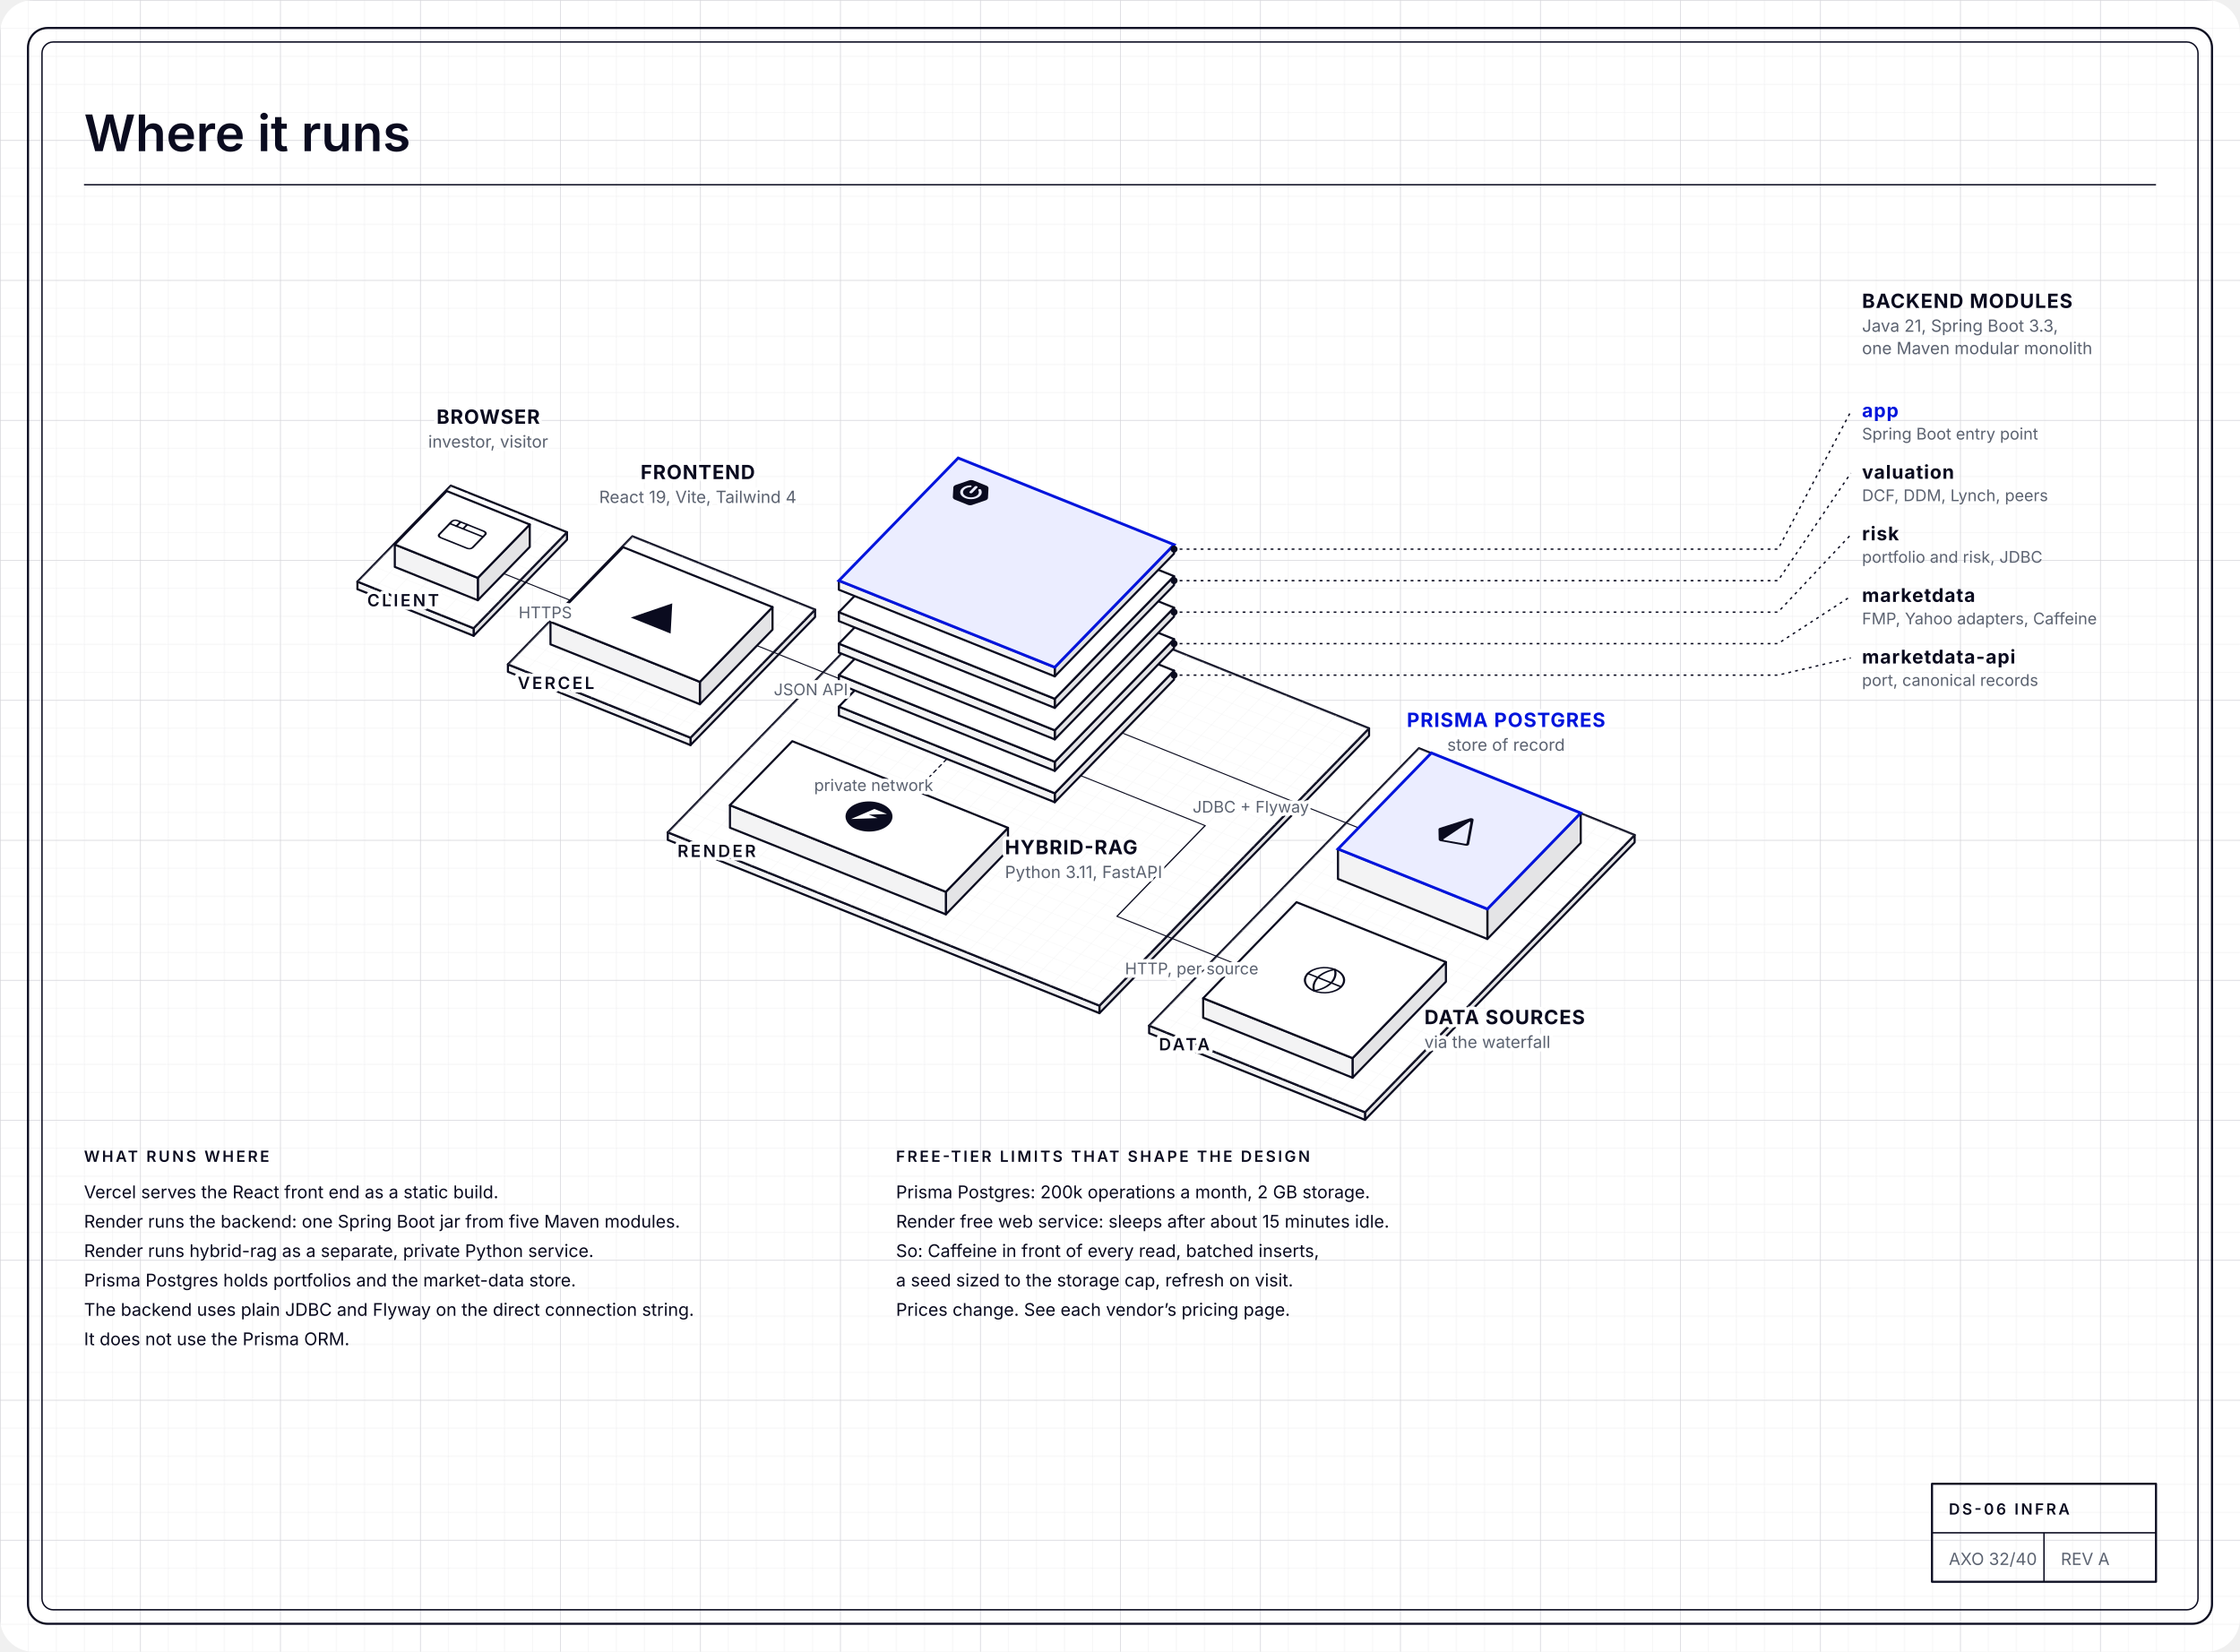
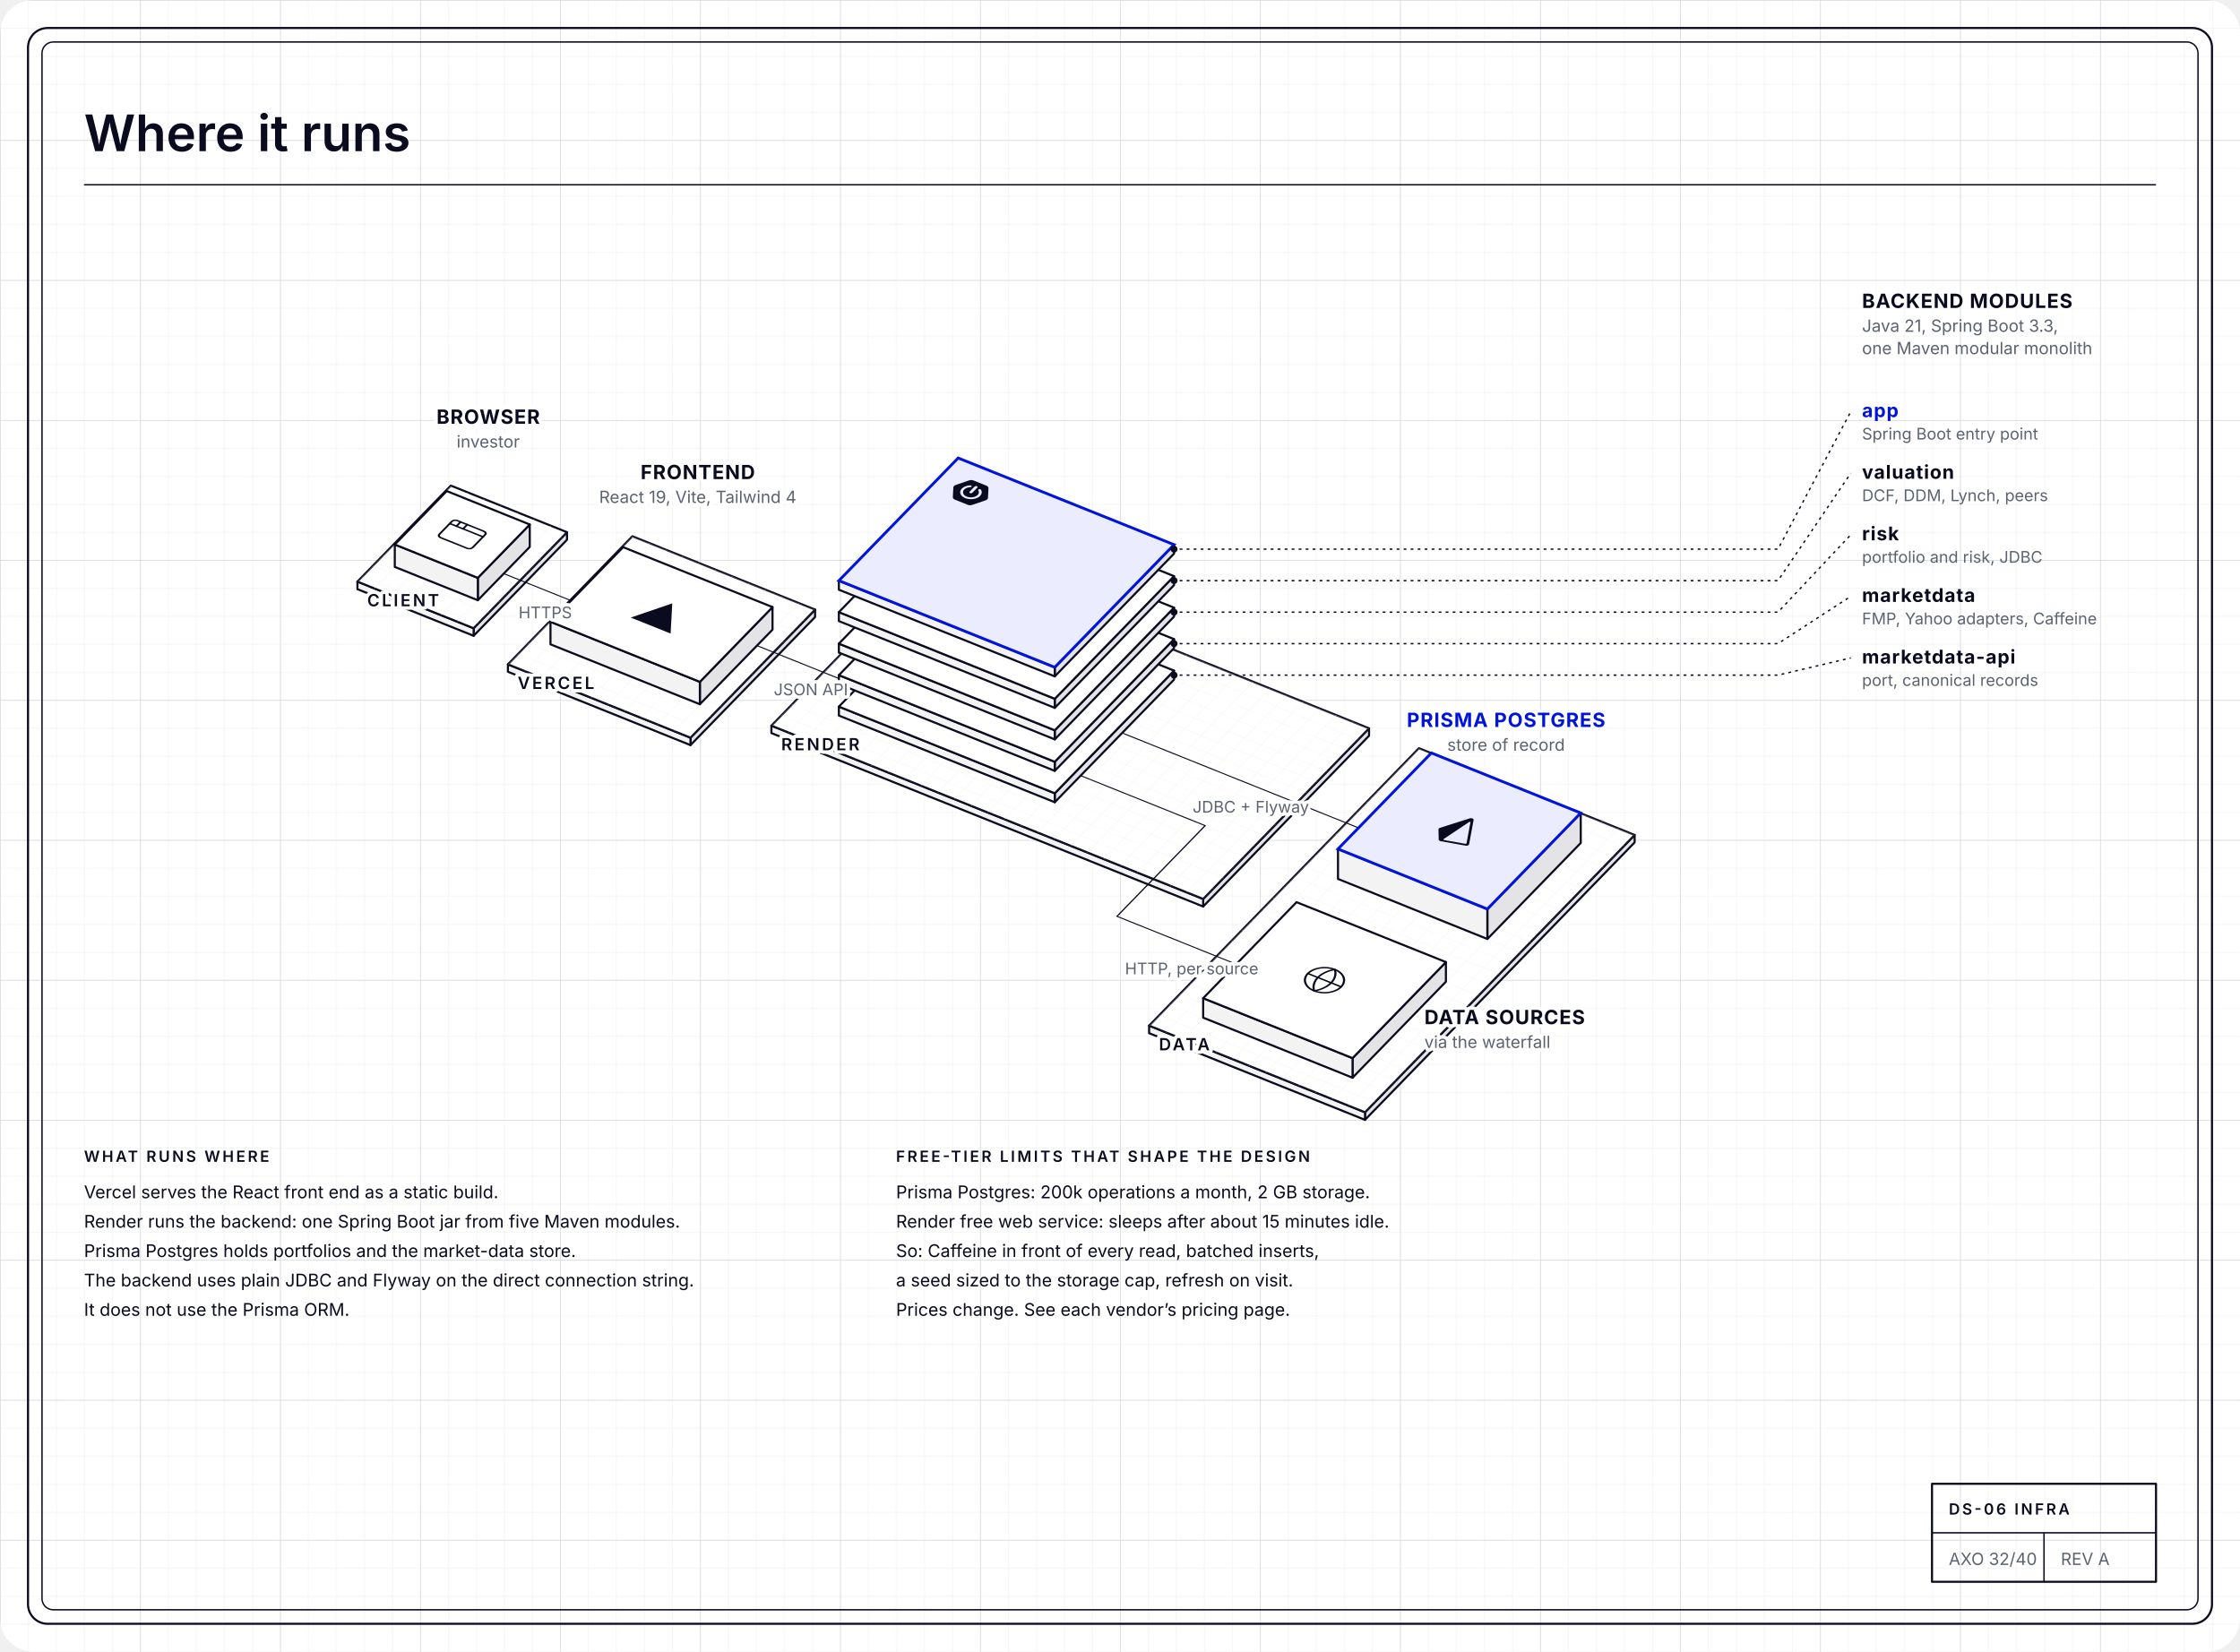
<svg xmlns="http://www.w3.org/2000/svg" viewBox="0 0 1600 1180" width="1600" height="1180" font-family="Inter, Helvetica, Arial, sans-serif">
  <defs>
    <pattern id="minor" width="20" height="20" patternUnits="userSpaceOnUse">
      <path d="M20 0H0V20" fill="none" stroke="#ebebed" stroke-width="0.6" />
    </pattern>
    <pattern id="major" width="100" height="100" patternUnits="userSpaceOnUse">
      <rect width="100" height="100" fill="url(#minor)" />
      <path d="M100 0H0V100" fill="none" stroke="#d8d8db" stroke-width="0.9" />
    </pattern>
    <marker id="ae" viewBox="0 0 10 10" refX="9" refY="5" markerWidth="9" markerHeight="9" orient="auto">
      <path d="M0 1L10 5L0 9z" fill="#0a0b1f" />
    </marker>
    <clipPath id="sheetclip">
      <rect width="1600" height="1180" rx="24" />
    </clipPath>
  </defs>
  <style>
.ink{stroke:#0a0b1f;fill:none;stroke-width:1.5;stroke-linejoin:round}.thin{stroke:#0a0b1f;fill:none;stroke-width:1}
.acc{stroke:#0014dc;fill:none;stroke-width:2}.dash{stroke:#0a0b1f;fill:none;stroke-width:1;stroke-dasharray:4 3}
.t{fill:#0a0b1f;font-size:11px;letter-spacing:1.6px;font-weight:600}.h{fill:#0a0b1f;font-size:15px;font-weight:700;letter-spacing:.6px}
.s{fill:#5b6270;font-size:12px}.n{fill:#0014dc;font-size:9.5px;font-weight:700;text-anchor:middle}
</style>
  <g clip-path="url(#sheetclip)">
    <rect width="1600" height="1180" fill="#ffffff" />
    <rect width="1600" height="1180" fill="url(#major)" />
    <rect x="20" y="20" width="1560" height="1140" rx="14" class="ink" />
    <rect x="30" y="30" width="1540" height="1120" rx="8" class="thin" />
    <text x="60" y="108" fill="#0a0b1f" font-size="36" font-weight="600">Where it runs</text>
    <line x1="60" y1="132" x2="1540" y2="132" class="thin" />
    <defs>
      <marker id="tri" viewBox="0 0 14 14" refX="13" refY="7" markerWidth="14" markerHeight="14" orient="auto-start-reverse">
        <path d="M1 1L13 7L1 13z" fill="#fff" stroke="#0a0b1f" stroke-width="1.3" />
      </marker>
      <marker id="dia" viewBox="0 0 18 10" refX="17" refY="5" markerWidth="18" markerHeight="10" orient="auto-start-reverse">
        <path d="M1 5L9 1L17 5L9 9z" fill="#0a0b1f" />
      </marker>
      <marker id="open" viewBox="0 0 10 10" refX="9" refY="5" markerWidth="10" markerHeight="10" orient="auto-start-reverse">
        <path d="M1 1L9 5L1 9" fill="none" stroke="#0a0b1f" stroke-width="1.4" />
      </marker>
      <marker id="one" viewBox="0 0 14 14" refX="13" refY="7" markerWidth="14" markerHeight="14" orient="auto-start-reverse">
        <path d="M6 1V13M10 1V13" stroke="#0a0b1f" stroke-width="1.3" />
      </marker>
      <marker id="many" viewBox="0 0 16 16" refX="15" refY="8" markerWidth="16" markerHeight="16" orient="auto-start-reverse">
        <path d="M15 1L3 8L15 15M3 8H15M1 2V14" fill="none" stroke="#0a0b1f" stroke-width="1.3" />
      </marker>
    </defs>
    <polygon points="405.0,385.6 338.3,454.2 338.3,448.8 405.0,380.2" class="ink" style="fill:#e4e4e6" />
    <polygon points="255.3,420.9 338.3,454.2 338.3,448.8 255.3,415.5" class="ink" style="fill:#f3f3f4" />
    <polygon points="322.0,346.9 405.0,380.2 338.3,448.8 255.3,415.5" class="ink" style="fill:#fff" />
    <g transform="matrix(0.5929,0.23815,-0.37049,0.38111,385.01,282.11)">
      <rect x="0" y="170" width="140" height="180" fill="url(#minor)" />
    </g>
    <polygon points="582.2,440.8 493.2,532.3 493.2,527.0 582.2,435.5" class="ink" style="fill:#e4e4e6" />
    <polygon points="362.8,479.9 493.2,532.3 493.2,527.0 362.8,474.6" class="ink" style="fill:#f3f3f4" />
    <polygon points="451.7,383.1 582.2,435.5 493.2,527.0 362.8,474.6" class="ink" style="fill:#fff" />
    <g transform="matrix(0.5929,0.23815,-0.37049,0.38111,385.01,282.11)">
      <rect x="200" y="140" width="220" height="240" fill="url(#minor)" />
    </g>
-     <polygon points="977.9,525.6 785.3,723.8 785.3,718.4 977.9,520.3" class="ink" style="fill:#e4e4e6" />
-     <polygon points="477.0,600.0 785.3,723.8 785.3,718.4 477.0,594.6" class="ink" style="fill:#f3f3f4" />
-     <polygon points="669.6,396.4 977.9,520.3 785.3,718.4 477.0,594.6" class="ink" style="fill:#fff" />
-     <g transform="matrix(0.5929,0.23815,-0.37049,0.38111,385.01,282.11)">
-       <rect x="480" y="0" width="520" height="520" fill="url(#minor)" />
+     <polygon points="977.9,525.6 859.4,647.6 859.4,642.2 977.9,520.3" class="ink" style="fill:#e4e4e6" />
+     <polygon points="551.0,523.7 859.4,647.6 859.4,642.2 551.0,518.4" class="ink" style="fill:#f3f3f4" />
+     <polygon points="669.6,396.4 977.9,520.3 859.4,642.2 551.0,518.4" class="ink" style="fill:#fff" />
+     <g transform="matrix(0.5929,0.23815,-0.37049,0.38111,385.01,282.11)">
+       <rect x="480" y="0" width="520" height="320" fill="url(#minor)" />
    </g>
    <polygon points="1167.6,601.8 975.0,800.0 975.0,794.6 1167.6,596.5" class="ink" style="fill:#e4e4e6" />
    <polygon points="820.8,738.1 975.0,800.0 975.0,794.6 820.8,732.7" class="ink" style="fill:#f3f3f4" />
    <polygon points="1013.5,534.5 1167.6,596.5 975.0,794.6 820.8,732.7" class="ink" style="fill:#fff" />
    <g transform="matrix(0.5929,0.23815,-0.37049,0.38111,385.01,282.11)">
      <rect x="1060" y="0" width="260" height="520" fill="url(#minor)" />
    </g>
    <text x="262.305" y="433.122" class="t" text-anchor="start" style="font-size:12px;paint-order:stroke;stroke:#fff;stroke-width:5px;stroke-linejoin:round">CLIENT</text>
    <text x="369.771" y="492.185" class="t" text-anchor="start" style="font-size:12px;paint-order:stroke;stroke:#fff;stroke-width:5px;stroke-linejoin:round">VERCEL</text>
-     <text x="483.916" y="612.221" class="t" text-anchor="start" style="font-size:12px;paint-order:stroke;stroke:#fff;stroke-width:5px;stroke-linejoin:round">RENDER</text>
+     <text x="558.014" y="535.998" class="t" text-anchor="start" style="font-size:12px;paint-order:stroke;stroke:#fff;stroke-width:5px;stroke-linejoin:round">RENDER</text>
    <text x="827.801" y="750.345" class="t" text-anchor="start" style="font-size:12px;paint-order:stroke;stroke:#fff;stroke-width:5px;stroke-linejoin:round">DATA</text>
    <g transform="matrix(0.5929,0.23815,-0.37049,0.38111,385.01,282.11)">
      <path d="M120 260 H218" class="ink" style="" marker-end="url(#ae)" />
      <path d="M400 220 H528" class="ink" style="" marker-end="url(#ae)" />
      <path d="M790 140 H1098" class="ink" style="" marker-end="url(#ae)" />
      <path d="M790 220 H940 V390 H1098" class="ink" style="" marker-end="url(#ae)" />
-       <path d="M660 270 V358" class="ink" style="stroke-dasharray:6 4" marker-end="url(#ae)" />
    </g>
    <polygon points="1129.1,602.2 1062.4,670.8 1062.4,649.4 1129.1,580.8" class="ink" style="fill:#e4e4e6" />
    <polygon points="955.7,627.9 1062.4,670.8 1062.4,649.4 955.7,606.5" class="ink" style="fill:#f3f3f4" />
    <polygon points="1022.4,537.9 1129.1,580.8 1062.4,649.4 955.7,606.5" class="acc" style="fill:#ebedff" />
    <g transform="matrix(0.5929,0.23815,-0.37049,0.38111,385.01,260.69)">
      <g transform="translate(1166.0,106.0)">
        <svg x="0" y="0" width="48" height="48" viewBox="0 0 24 24">
          <path fill="#0a0b1f" d="M21.807 18.285L13.553.756c-.207-.438-.639-.727-1.129-.754-.502-.029-.952.213-1.206.625L2.266 15.127c-.277.452-.272 1.009.016 1.456l4.376 6.779c.261.405.713.639 1.182.639.133 0 .267-.019.399-.058l12.702-3.757c.389-.115.707-.39.874-.755s.163-.783-.007-1.145zm-1.848.752L9.181 22.224c-.329.098-.645-.187-.576-.519l3.85-18.439c.072-.345.549-.4.699-.08l7.129 15.138c.134.286-.019.622-.325.713z" />
        </svg>
      </g>
    </g>
    <polygon points="1032.8,701.3 966.1,769.9 966.1,755.9 1032.8,687.3" class="ink" style="fill:#e4e4e6" />
    <polygon points="859.4,727.0 966.1,769.9 966.1,755.9 859.4,713.1" class="ink" style="fill:#f3f3f4" />
    <polygon points="926.1,644.5 1032.8,687.3 966.1,755.9 859.4,713.1" class="ink" style="fill:#fff" />
    <g transform="matrix(0.5929,0.23815,-0.37049,0.38111,385.01,268.19)">
      <g transform="translate(1166.0,366.0)">
        <svg x="0" y="0" width="48" height="48" viewBox="0 0 24 24" fill="none" stroke="#0a0b1f" stroke-width="1.1" stroke-linecap="round" stroke-linejoin="round">
          <circle cx="12" cy="12" r="10" />
          <path d="M12 2a14.5 14.5 0 0 0 0 20 14.5 14.5 0 0 0 0-20" />
          <path d="M2 12h20" />
        </svg>
      </g>
    </g>
    <polygon points="838.6,485.5 753.4,573.1 753.4,566.7 838.6,479.1" class="ink" style="fill:#e4e4e6" />
    <polygon points="599.2,511.2 753.4,573.1 753.4,566.7 599.2,504.8" class="ink" style="fill:#f3f3f4" />
    <polygon points="684.4,417.1 838.6,479.1 753.4,566.7 599.2,504.8" class="ink" style="fill:#fff" />
    <polygon points="838.6,463.0 753.4,550.7 753.4,544.2 838.6,456.6" class="ink" style="fill:#e4e4e6" />
    <polygon points="599.2,488.7 753.4,550.7 753.4,544.2 599.2,482.3" class="ink" style="fill:#f3f3f4" />
    <polygon points="684.4,394.7 838.6,456.6 753.4,544.2 599.2,482.3" class="ink" style="fill:#fff" />
    <polygon points="838.6,440.5 753.4,528.2 753.4,521.7 838.6,434.1" class="ink" style="fill:#e4e4e6" />
    <polygon points="599.2,466.2 753.4,528.2 753.4,521.7 599.2,459.8" class="ink" style="fill:#f3f3f4" />
    <polygon points="684.4,372.2 838.6,434.1 753.4,521.7 599.2,459.8" class="ink" style="fill:#fff" />
    <polygon points="838.6,418.0 753.4,505.7 753.4,499.2 838.6,411.6" class="ink" style="fill:#e4e4e6" />
    <polygon points="599.2,443.7 753.4,505.7 753.4,499.2 599.2,437.3" class="ink" style="fill:#f3f3f4" />
    <polygon points="684.4,349.7 838.6,411.6 753.4,499.2 599.2,437.3" class="ink" style="fill:#fff" />
    <polygon points="838.6,395.5 753.4,483.2 753.4,476.7 838.6,389.1" class="ink" style="fill:#e4e4e6" />
    <polygon points="599.2,421.3 753.4,483.2 753.4,476.7 599.2,414.8" class="ink" style="fill:#f3f3f4" />
    <polygon points="684.4,327.2 838.6,389.1 753.4,476.7 599.2,414.8" class="acc" style="fill:#ebedff" />
    <path d="M842.6 482.3 H1270 L1322 470" class="thin" style="stroke-dasharray:2 3" />
    <circle cx="838.6" cy="482.3" r="2.5" fill="#0a0b1f" />
    <text x="1330" y="474" class="h" text-anchor="start" style="font-size:13.5px;">marketdata-api</text>
    <text x="1330" y="490" class="s" text-anchor="start" style="font-size:11.5px">port, canonical records</text>
    <path d="M842.6 459.8 H1270 L1322 426" class="thin" style="stroke-dasharray:2 3" />
    <circle cx="838.6" cy="459.8" r="2.5" fill="#0a0b1f" />
    <text x="1330" y="430" class="h" text-anchor="start" style="font-size:13.5px;">marketdata</text>
    <text x="1330" y="446" class="s" text-anchor="start" style="font-size:11.5px">FMP, Yahoo adapters, Caffeine</text>
    <path d="M842.6 437.3 H1270 L1322 382" class="thin" style="stroke-dasharray:2 3" />
    <circle cx="838.6" cy="437.3" r="2.5" fill="#0a0b1f" />
    <text x="1330" y="386" class="h" text-anchor="start" style="font-size:13.5px;">risk</text>
    <text x="1330" y="402" class="s" text-anchor="start" style="font-size:11.5px">portfolio and risk, JDBC</text>
    <path d="M842.6 414.8 H1270 L1322 338" class="thin" style="stroke-dasharray:2 3" />
    <circle cx="838.6" cy="414.8" r="2.5" fill="#0a0b1f" />
    <text x="1330" y="342" class="h" text-anchor="start" style="font-size:13.5px;">valuation</text>
    <text x="1330" y="358" class="s" text-anchor="start" style="font-size:11.5px">DCF, DDM, Lynch, peers</text>
    <path d="M842.6 392.3 H1270 L1322 294" class="thin" style="stroke-dasharray:2 3" />
    <circle cx="838.6" cy="392.3" r="2.5" fill="#0a0b1f" />
    <text x="1330" y="298" class="h" text-anchor="start" style="font-size:13.5px;fill:#0014dc">app</text>
    <text x="1330" y="314" class="s" text-anchor="start" style="font-size:11.5px">Spring Boot entry point</text>
    <g transform="matrix(0.5929,0.23815,-0.37049,0.38111,385.01,185.71)">
      <g transform="translate(550,60)">
        <svg x="0" y="0" width="40" height="40" viewBox="0 0 24 24">
          <path fill="#0a0b1f" d="m23.693 10.706-4.73-8.184c-.409-.711-1.417-1.294-2.24-1.294H7.272c-.819 0-1.831.584-2.24 1.294L.307 10.706c-.409.711-.409 1.873 0 2.584l4.725 8.189c.409.711 1.417 1.294 2.24 1.294h9.455c.819 0 1.826-.584 2.24-1.294l4.725-8.189c.409-.711.409-1.873 0-2.584zM10.976 5.755c0-.536.438-.974.974-.974s.974.438.974.974v5.822c0 .537-.438.974-.974.974s-.974-.438-.974-.974zm.974 12.429c-3.643 0-6.608-2.965-6.608-6.608.005-2.09.993-4.052 2.668-5.304a.866.866 0 0 1 1.214.179.866.866 0 0 1-.179 1.214c-2.16 1.605-2.612 4.659-1.007 6.819 1.605 2.16 4.659 2.612 6.819 1.007 1.238-.918 1.967-2.372 1.967-3.916a4.897 4.897 0 0 0-1.986-3.925c-.386-.282-.466-.828-.184-1.214.282-.386.828-.466 1.214-.183 1.69 1.247 2.683 3.224 2.687 5.323 0 3.647-2.965 6.608-6.608 6.608z" />
        </svg>
      </g>
    </g>
-     <polygon points="720.0,607.4 675.6,653.2 675.6,637.1 720.0,591.4" class="ink" style="fill:#e4e4e6" />
-     <polygon points="521.4,591.3 675.6,653.2 675.6,637.1 521.4,575.2" class="ink" style="fill:#f3f3f4" />
-     <polygon points="565.9,529.5 720.0,591.4 675.6,637.1 521.4,575.2" class="ink" style="fill:#fff" />
-     <g transform="matrix(0.5929,0.23815,-0.37049,0.38111,385.01,266.05)">
-       <g transform="translate(636.0,396.0)">
-         <svg x="0" y="0" width="48" height="48" viewBox="0 0 24 24">
-           <path fill="#0a0b1f" d="M12 .039C5.373.038 0 5.393 0 11.999c-.001 6.607 5.372 11.963 12 11.963 6.628 0 12.001-5.356 12-11.963-0-6.606-5.373-11.96-12-11.96m-.829 5.415h7.55l-7.58 5.328h5.183L5.279 18.544q2.947-6.544 5.892-13.09" />
-         </svg>
-       </g>
-     </g>
    <polygon points="551.8,449.8 499.9,503.1 499.9,487.1 551.8,433.7" class="ink" style="fill:#e4e4e6" />
    <polygon points="393.2,460.3 499.9,503.1 499.9,487.1 393.2,444.2" class="ink" style="fill:#f3f3f4" />
    <polygon points="445.1,390.9 551.8,433.7 499.9,487.1 393.2,444.2" class="ink" style="fill:#fff" />
    <g transform="matrix(0.5929,0.23815,-0.37049,0.38111,385.01,266.05)">
      <g transform="translate(286.0,236.0)">
        <svg x="0" y="0" width="48" height="48" viewBox="0 0 24 24">
          <path fill="#0a0b1f" d="m12 1.608 12 20.784H0Z" />
        </svg>
      </g>
    </g>
    <polygon points="378.4,390.7 341.3,428.8 341.3,412.8 378.4,374.7" class="ink" style="fill:#e4e4e6" />
    <polygon points="282.0,405.0 341.3,428.8 341.3,412.8 282.0,389.0" class="ink" style="fill:#f3f3f4" />
    <polygon points="319.1,350.8 378.4,374.7 341.3,412.8 282.0,389.0" class="ink" style="fill:#fff" />
    <g transform="matrix(0.5929,0.23815,-0.37049,0.38111,385.01,266.05)">
      <g transform="translate(46.0,236.0)">
        <svg x="0" y="0" width="48" height="48" viewBox="0 0 24 24" fill="none" stroke="#0a0b1f" stroke-width="1.1" stroke-linecap="round" stroke-linejoin="round">
          <rect x="2" y="4" width="20" height="16" rx="2" />
          <path d="M10 4v4" />
          <path d="M2 8h20" />
          <path d="M6 4v4" />
        </svg>
      </g>
    </g>
    <text x="348.711" y="302.751" class="h" text-anchor="middle" style="font-size:14px;paint-order:stroke;stroke:#fff;stroke-width:5px;stroke-linejoin:round">BROWSER</text>
-     <text x="348.711" y="319.751" class="s" text-anchor="middle" style="font-size:12px;paint-order:stroke;stroke:#fff;stroke-width:5px;stroke-linejoin:round">investor, visitor</text>
+     <text x="348.711" y="319.751" class="s" text-anchor="middle" style="font-size:12px;paint-order:stroke;stroke:#fff;stroke-width:5px;stroke-linejoin:round">investor</text>
    <text x="498.417" y="342.284" class="h" text-anchor="middle" style="font-size:14px;paint-order:stroke;stroke:#fff;stroke-width:5px;stroke-linejoin:round">FRONTEND</text>
    <text x="498.417" y="359.284" class="s" text-anchor="middle" style="font-size:12px;paint-order:stroke;stroke:#fff;stroke-width:5px;stroke-linejoin:round">React 19, Vite, Tailwind 4</text>
    <text x="1330" y="220" class="h" text-anchor="start" style="font-size:14px">BACKEND MODULES</text>
    <text x="1330" y="237" class="s" text-anchor="start" style="">Java 21, Spring Boot 3.3,</text>
    <text x="1330" y="253" class="s" text-anchor="start" style="">one Maven modular monolith</text>
-     <text x="717.8" y="610.249" class="h" text-anchor="start" style="font-size:14px;paint-order:stroke;stroke:#fff;stroke-width:5px;stroke-linejoin:round">HYBRID-RAG</text>
-     <text x="717.8" y="627.249" class="s" text-anchor="start" style="font-size:12px;paint-order:stroke;stroke:#fff;stroke-width:5px;stroke-linejoin:round">Python 3.11, FastAPI</text>
    <text x="1075.747" y="519.329" class="h" text-anchor="middle" style="fill:#0014dc;font-size:14px;paint-order:stroke;stroke:#fff;stroke-width:5px;stroke-linejoin:round">PRISMA POSTGRES</text>
    <text x="1075.747" y="536.329" class="s" text-anchor="middle" style="font-size:12px;paint-order:stroke;stroke:#fff;stroke-width:5px;stroke-linejoin:round">store of record</text>
    <text x="1017.438" y="731.649" class="h" text-anchor="start" style="font-size:14px;paint-order:stroke;stroke:#fff;stroke-width:5px;stroke-linejoin:round">DATA SOURCES</text>
    <text x="1017.438" y="748.649" class="s" text-anchor="start" style="font-size:12px;paint-order:stroke;stroke:#fff;stroke-width:5px;stroke-linejoin:round">via the waterfall</text>
    <text x="389.477" y="441.688" class="s" text-anchor="middle" style="font-size:11.5px;paint-order:stroke;stroke:#fff;stroke-width:5px;stroke-linejoin:round">HTTPS</text>
    <text x="579.203" y="496.697" class="s" text-anchor="middle" style="font-size:11.5px;paint-order:stroke;stroke:#fff;stroke-width:5px;stroke-linejoin:round">JSON API</text>
    <text x="893.436" y="580.517" class="s" text-anchor="middle" style="font-size:11.5px;paint-order:stroke;stroke:#fff;stroke-width:5px;stroke-linejoin:round">JDBC + Flyway</text>
    <text x="851.211" y="696.038" class="s" text-anchor="middle" style="font-size:11.5px;paint-order:stroke;stroke:#fff;stroke-width:5px;stroke-linejoin:round">HTTP, per source</text>
-     <text x="624.049" y="565.052" class="s" text-anchor="middle" style="font-size:11.5px;paint-order:stroke;stroke:#fff;stroke-width:5px;stroke-linejoin:round">private network</text>
    <text x="60" y="830" class="t" text-anchor="start" style="">WHAT RUNS WHERE</text>
    <text x="60" y="856" class="s" text-anchor="start" style="font-size:12.5px;fill:#0a0b1f">Vercel serves the React front end as a static build.</text>
    <text x="60" y="877" class="s" text-anchor="start" style="font-size:12.5px;fill:#0a0b1f">Render runs the backend: one Spring Boot jar from five Maven modules.</text>
-     <text x="60" y="898" class="s" text-anchor="start" style="font-size:12.5px;fill:#0a0b1f">Render runs hybrid-rag as a separate, private Python service.</text>
-     <text x="60" y="919" class="s" text-anchor="start" style="font-size:12.5px;fill:#0a0b1f">Prisma Postgres holds portfolios and the market-data store.</text>
-     <text x="60" y="940" class="s" text-anchor="start" style="font-size:12.5px;fill:#0a0b1f">The backend uses plain JDBC and Flyway on the direct connection string.</text>
-     <text x="60" y="961" class="s" text-anchor="start" style="font-size:12.5px;fill:#0a0b1f">It does not use the Prisma ORM.</text>
+     <text x="60" y="898" class="s" text-anchor="start" style="font-size:12.5px;fill:#0a0b1f">Prisma Postgres holds portfolios and the market-data store.</text>
+     <text x="60" y="919" class="s" text-anchor="start" style="font-size:12.5px;fill:#0a0b1f">The backend uses plain JDBC and Flyway on the direct connection string.</text>
+     <text x="60" y="940" class="s" text-anchor="start" style="font-size:12.5px;fill:#0a0b1f">It does not use the Prisma ORM.</text>
    <text x="640" y="830" class="t" text-anchor="start" style="">FREE-TIER LIMITS THAT SHAPE THE DESIGN</text>
    <text x="640" y="856" class="s" text-anchor="start" style="font-size:12.5px;fill:#0a0b1f">Prisma Postgres: 200k operations a month, 2 GB storage.</text>
    <text x="640" y="877" class="s" text-anchor="start" style="font-size:12.5px;fill:#0a0b1f">Render free web service: sleeps after about 15 minutes idle.</text>
    <text x="640" y="898" class="s" text-anchor="start" style="font-size:12.5px;fill:#0a0b1f">So: Caffeine in front of every read, batched inserts,</text>
    <text x="640" y="919" class="s" text-anchor="start" style="font-size:12.5px;fill:#0a0b1f">a seed sized to the storage cap, refresh on visit.</text>
    <text x="640" y="940" class="s" text-anchor="start" style="font-size:12.5px;fill:#0a0b1f">Prices change. See each vendor’s pricing page.</text>
    <rect x="1380" y="1060" width="160" height="70" class="ink" />
    <line x1="1380" y1="1095" x2="1540" y2="1095" class="thin" />
    <line x1="1460" y1="1095" x2="1460" y2="1130" class="thin" />
    <text x="1392" y="1082" class="t">DS-06 INFRA</text>
    <text x="1392" y="1118" class="s">AXO 32/40</text>
    <text x="1472" y="1118" class="s">REV A</text>
  </g>
</svg>
